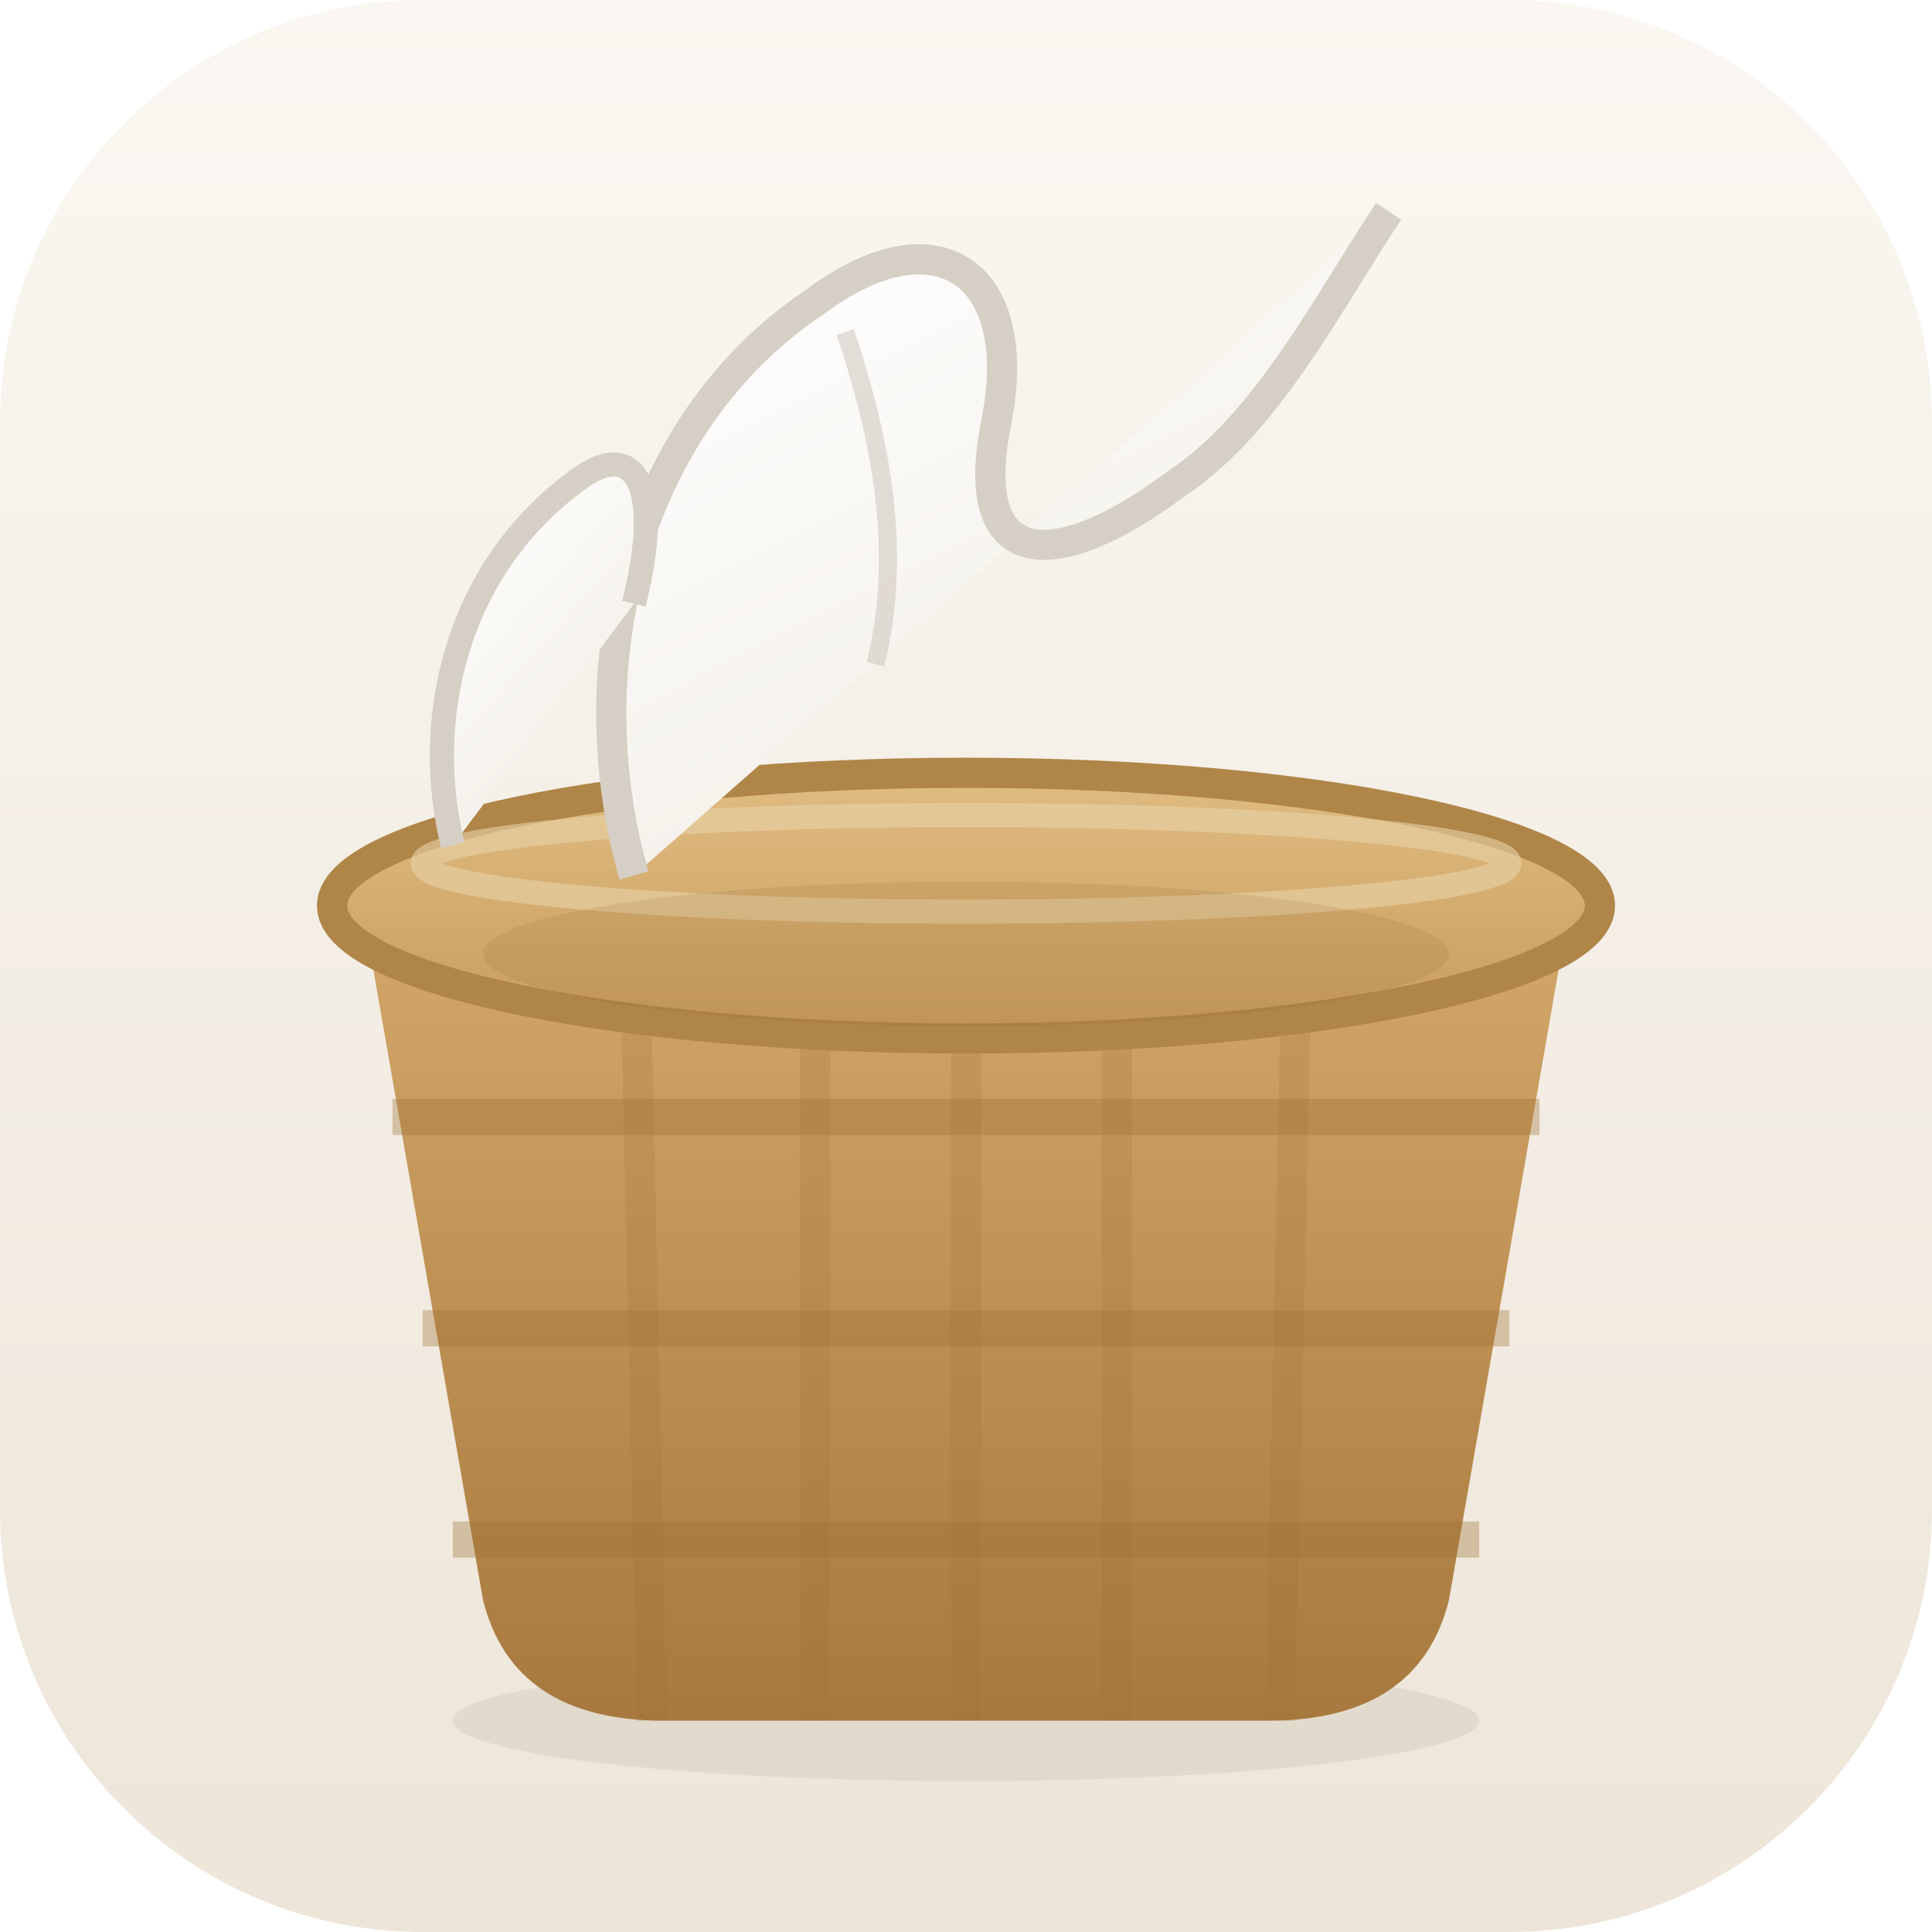
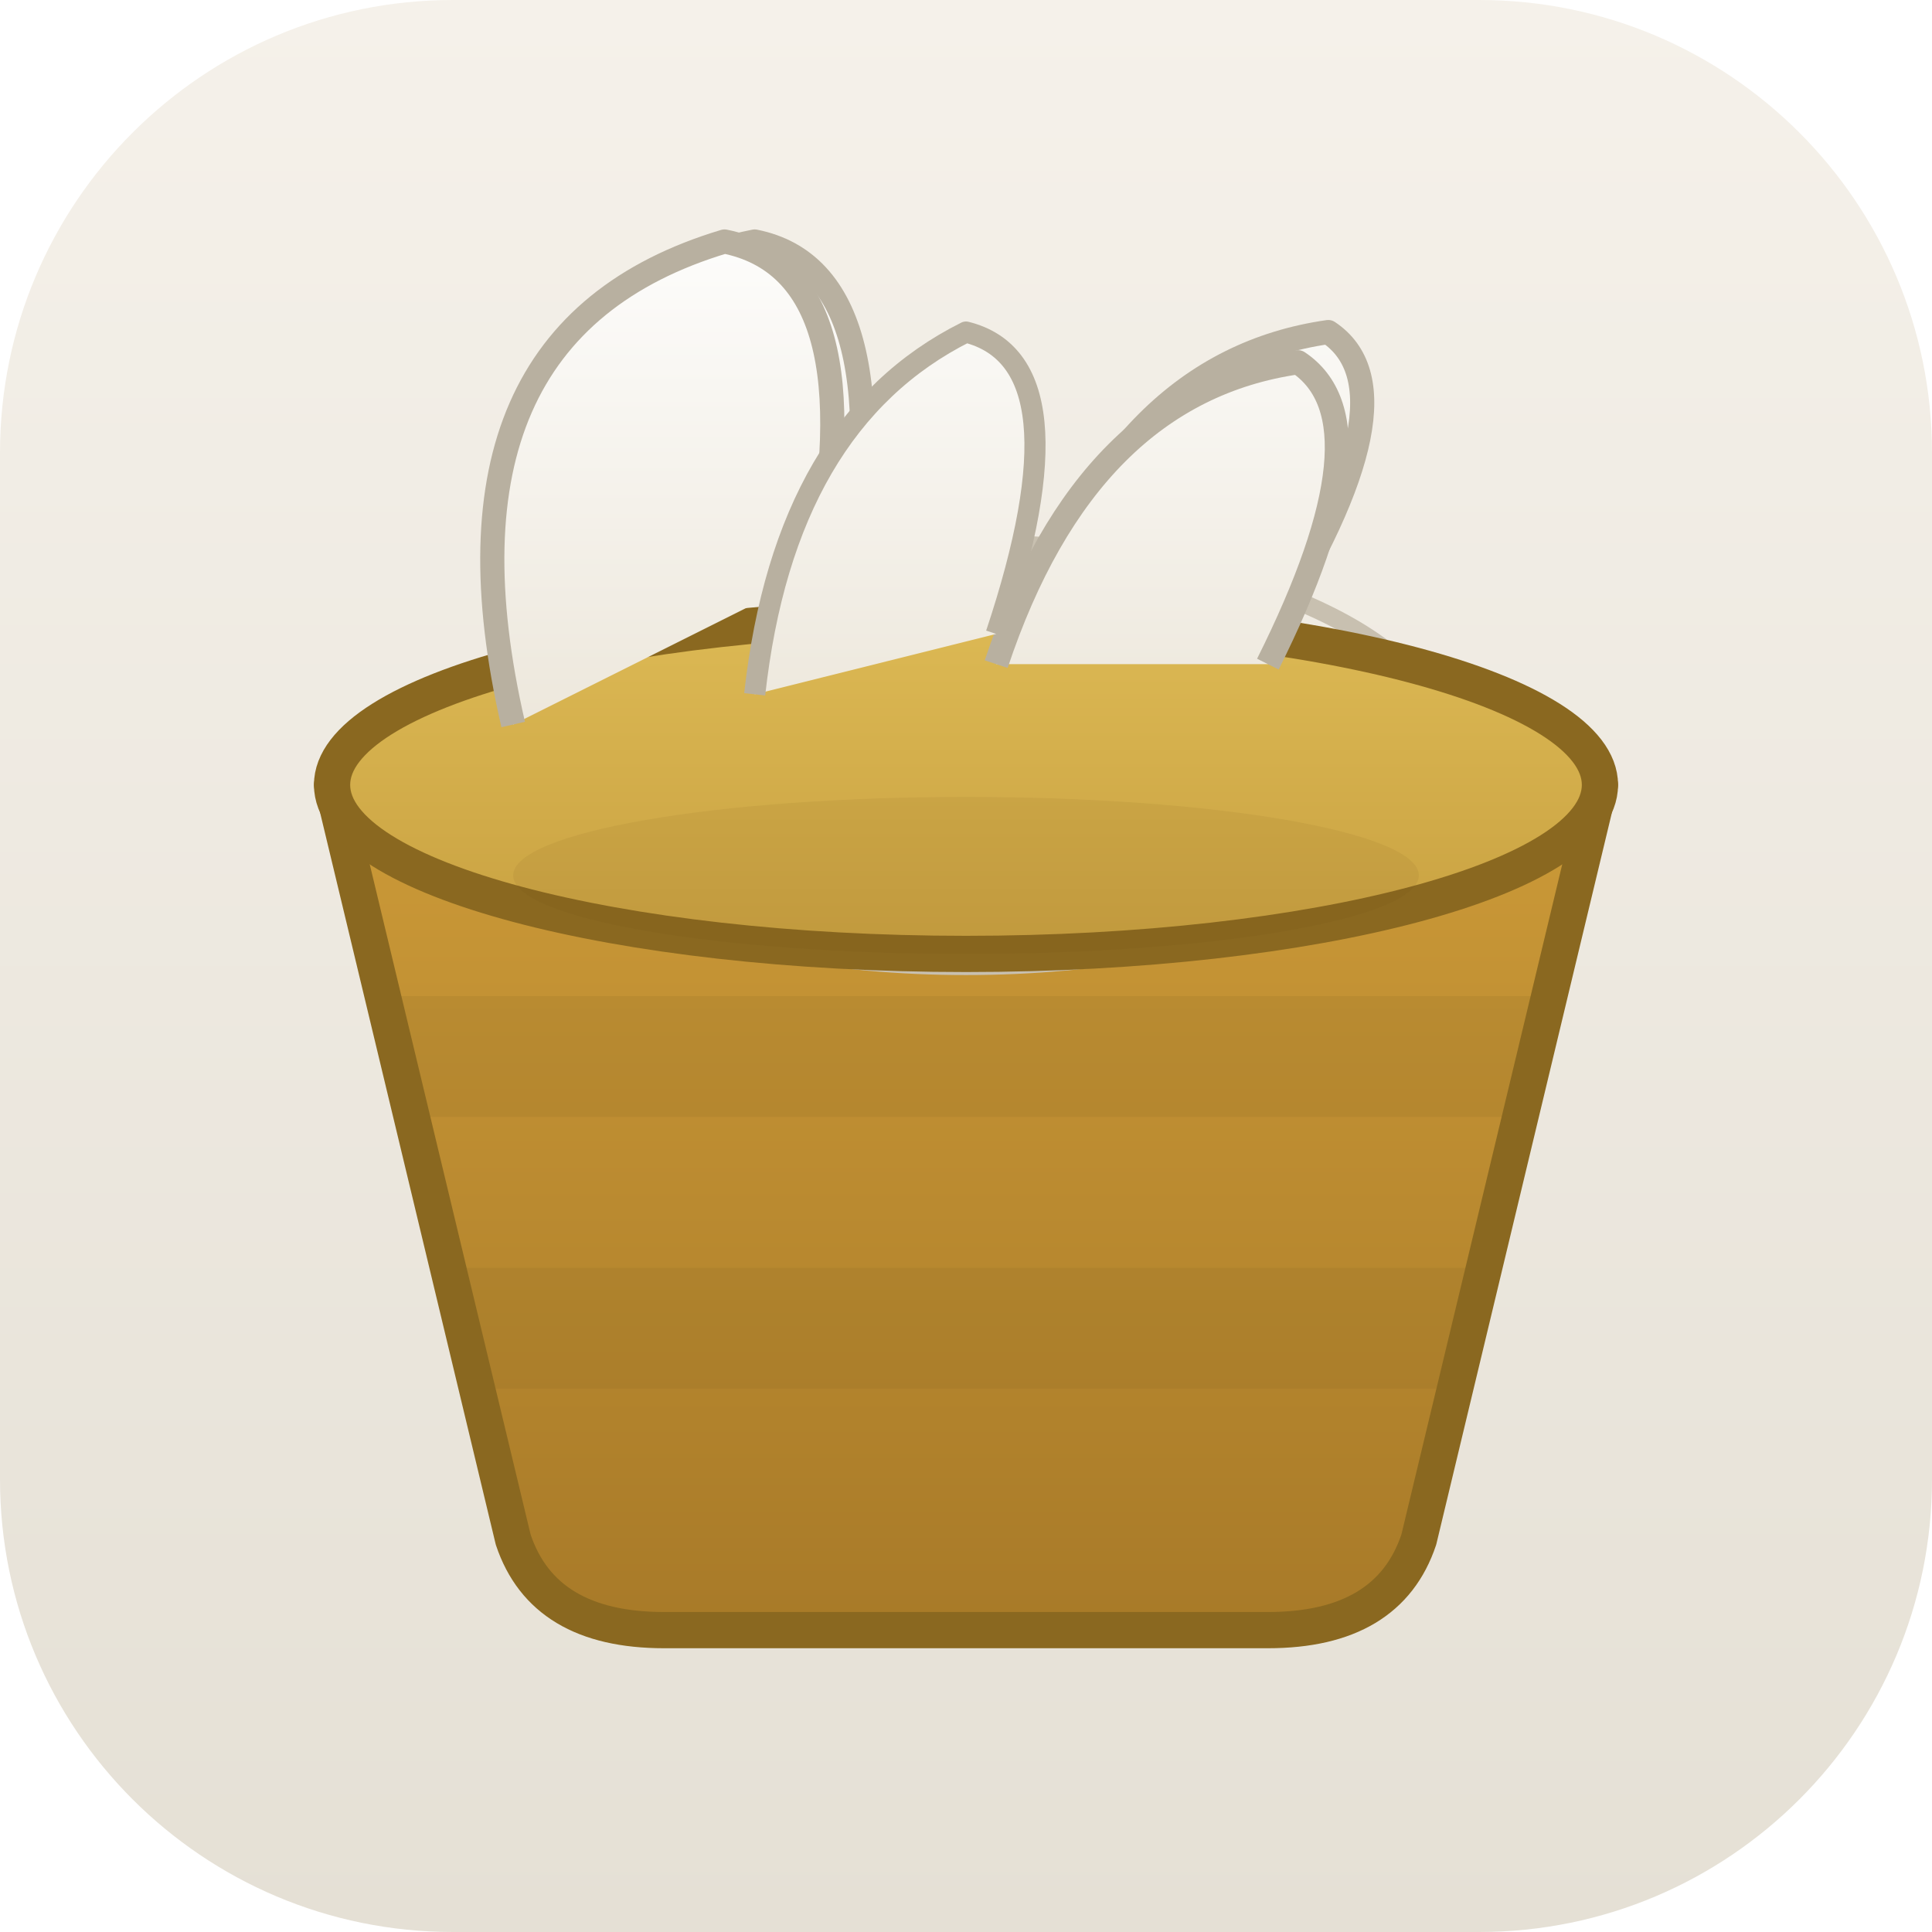
<svg xmlns="http://www.w3.org/2000/svg" viewBox="0 0 32 32">
  <defs>
-     <linearGradient id="bg" x1="0" y1="0" x2="0" y2="1">
-       <stop offset="0%" stop-color="#FAF7F2" />
-       <stop offset="100%" stop-color="#EDE5D8" />
+     <linearGradient id="bg" x1="16" y1="0" x2="16" y2="32" gradientUnits="userSpaceOnUse">
+       <stop stop-color="#F5F1EA" />
+       <stop offset="1" stop-color="#E5E0D5" />
    </linearGradient>
-     <linearGradient id="basket" x1="0" y1="0" x2="0" y2="1">
-       <stop offset="0%" stop-color="#D4A76A" />
-       <stop offset="100%" stop-color="#A8793E" />
+     <linearGradient id="body" x1="16" y1="13" x2="16" y2="27" gradientUnits="userSpaceOnUse">
+       <stop stop-color="#CC9A38" />
+       <stop offset="1" stop-color="#A87A28" />
    </linearGradient>
-     <linearGradient id="rim" x1="0" y1="0" x2="0" y2="1">
-       <stop offset="0%" stop-color="#E0BC82" />
-       <stop offset="100%" stop-color="#C89C5C" />
+     <linearGradient id="rim-fill" x1="16" y1="10" x2="16" y2="16" gradientUnits="userSpaceOnUse">
+       <stop stop-color="#DDBA55" />
+       <stop offset="1" stop-color="#C8A040" />
    </linearGradient>
-     <linearGradient id="cloth" x1="0.2" y1="0" x2="0.8" y2="1">
-       <stop offset="0%" stop-color="#FFFFFF" />
-       <stop offset="100%" stop-color="#F0EBE2" />
+     <linearGradient id="towels" x1="16" y1="3" x2="16" y2="13" gradientUnits="userSpaceOnUse">
+       <stop stop-color="#FFFFFF" />
+       <stop offset="1" stop-color="#EBE5D8" />
    </linearGradient>
+     <clipPath id="basket">
+       <path d="M5.5 13 L8.5 25.5 Q9 27 11 27 L21 27 Q23 27 23.5 25.5 L26.5 13 Z" />
+     </clipPath>
  </defs>
-   <rect width="32" height="32" rx="7" fill="url(#bg)" />
-   <ellipse cx="16" cy="28.5" rx="8.5" ry="1" fill="#BDB3A3" opacity="0.25" />
-   <path d="M6 15L8 26.5Q8.5 28.5 11 28.5L21 28.5Q23.5 28.5 24 26.5L26 15Z" fill="url(#basket)" />
-   <line x1="6.5" y1="18.5" x2="25.5" y2="18.5" stroke="#9A6F32" stroke-width="0.6" opacity="0.35" />
-   <line x1="7" y1="22" x2="25" y2="22" stroke="#9A6F32" stroke-width="0.6" opacity="0.35" />
-   <line x1="7.5" y1="25.5" x2="24.5" y2="25.5" stroke="#9A6F32" stroke-width="0.6" opacity="0.35" />
-   <line x1="10.5" y1="15" x2="10.8" y2="28.5" stroke="#9A6F32" stroke-width="0.5" opacity="0.2" />
-   <line x1="13.5" y1="15" x2="13.5" y2="28.5" stroke="#9A6F32" stroke-width="0.5" opacity="0.2" />
-   <line x1="16" y1="15" x2="16" y2="28.5" stroke="#9A6F32" stroke-width="0.5" opacity="0.2" />
-   <line x1="18.5" y1="15" x2="18.5" y2="28.5" stroke="#9A6F32" stroke-width="0.5" opacity="0.2" />
-   <line x1="21.5" y1="15" x2="21.2" y2="28.5" stroke="#9A6F32" stroke-width="0.5" opacity="0.2" />
-   <ellipse cx="16" cy="15" rx="10.5" ry="2.2" fill="url(#rim)" stroke="#B08548" stroke-width="0.5" />
-   <ellipse cx="16" cy="14.3" rx="9" ry="0.8" fill="none" stroke="#E8D4A8" stroke-width="0.4" opacity="0.6" />
-   <ellipse cx="16" cy="15.8" rx="8" ry="1.2" fill="#906830" opacity="0.15" />
-   <path d="M10.5 14.5C9.5 11 10.5 7 13.5 5C15.5 3.5 17 4.5 16.5 7C16 9.5 17.5 9.5 19.5 8C21 7 22 5 23 3.5" fill="url(#cloth)" stroke="#D5CFC5" stroke-width="0.5" stroke-linejoin="round" />
-   <path d="M7.5 14C7 12 7.5 9.5 9.5 8C10.5 7.2 11 8 10.5 10" fill="url(#cloth)" stroke="#D5CFC5" stroke-width="0.4" stroke-linejoin="round" />
-   <path d="M14 5.5C14.5 7 15 9 14.5 11" stroke="#C8C0B5" stroke-width="0.3" fill="none" opacity="0.5" />
+   <rect width="32" height="32" rx="7.5" fill="url(#bg)" />
+   <path d="M5.5 13 L8.5 25.5 Q9 27 11 27 L21 27 Q23 27 23.5 25.5 L26.5 13 Z" fill="url(#body)" stroke="#8A6820" stroke-width=".6" stroke-linejoin="round" />
+   <g clip-path="url(#basket)">
+     <rect x="4" y="16.5" width="24" height="2" fill="#8A6820" opacity=".18" />
+     <rect x="4" y="21" width="24" height="2" fill="#8A6820" opacity=".18" />
+   </g>
+   <ellipse cx="16" cy="12.5" rx="8" ry="3.5" fill="url(#towels)" stroke="#C8C0B0" stroke-width=".3" />
+   <path d="M9.5 11.5 Q12 9.5 14.5 11.5" fill="none" stroke="#C0B8A5" stroke-width=".4" />
+   <path d="M14 11 Q16.5 9 19 11.5" fill="none" stroke="#C0B8A5" stroke-width=".4" />
+   <path d="M9 11.5 Q7.5 5 12.5 4 Q15 4.5 14 10" fill="url(#towels)" stroke="#B8B0A0" stroke-width=".4" stroke-linejoin="round" />
+   <path d="M17 10.5 Q18.5 6 22 5.5 Q23.5 6.5 21 10.5" fill="url(#towels)" stroke="#B8B0A0" stroke-width=".4" stroke-linejoin="round" />
+   <ellipse cx="16" cy="13" rx="10.5" ry="2.8" fill="url(#rim-fill)" stroke="#8A6820" stroke-width=".6" />
+   <ellipse cx="16" cy="14.5" rx="7.5" ry="1.3" fill="#604010" opacity=".08" />
+   <path d="M8.5 12 Q7 5.5 12 4 Q14.5 4.5 13.5 9.5" fill="url(#towels)" stroke="#B8B0A0" stroke-width=".4" stroke-linejoin="round" />
+   <path d="M16.5 11 Q18 6.5 21.5 6 Q23 7 21 11" fill="url(#towels)" stroke="#B8B0A0" stroke-width=".4" stroke-linejoin="round" />
+   <path d="M12.5 11.5 Q13 7 16 5.5 Q18 6 16.5 10.5" fill="url(#towels)" stroke="#B8B0A0" stroke-width=".35" stroke-linejoin="round" />
</svg>
